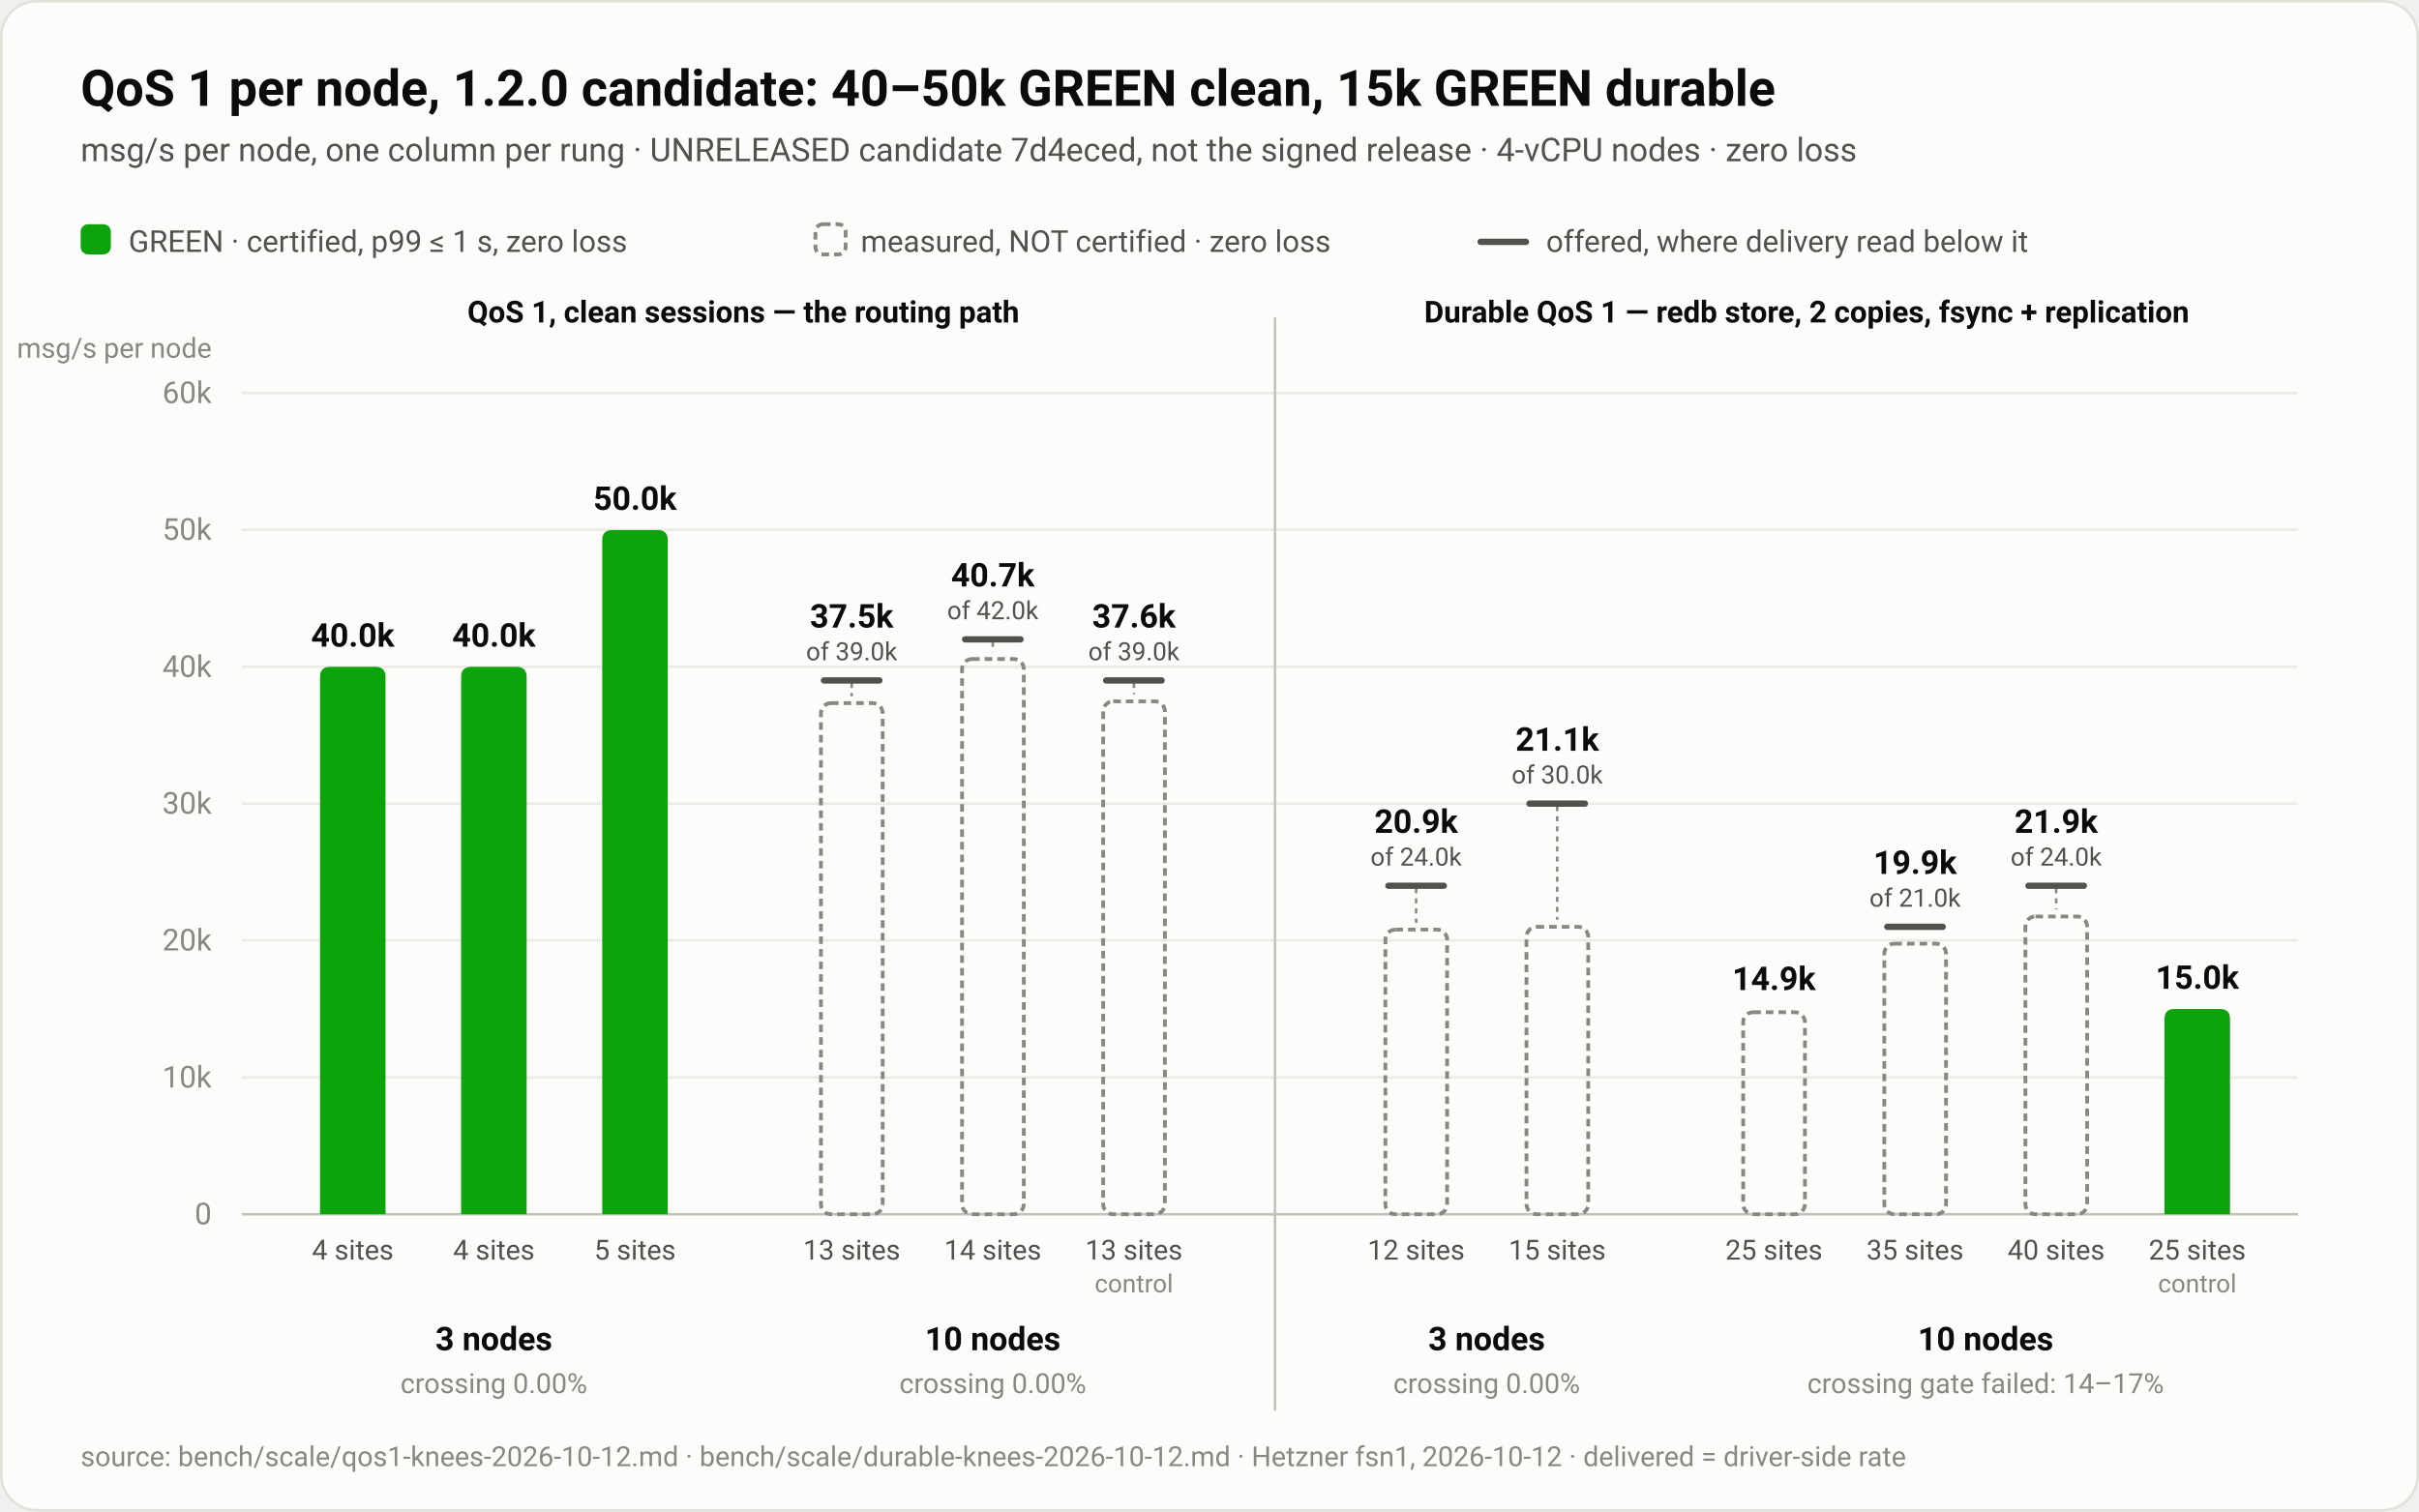
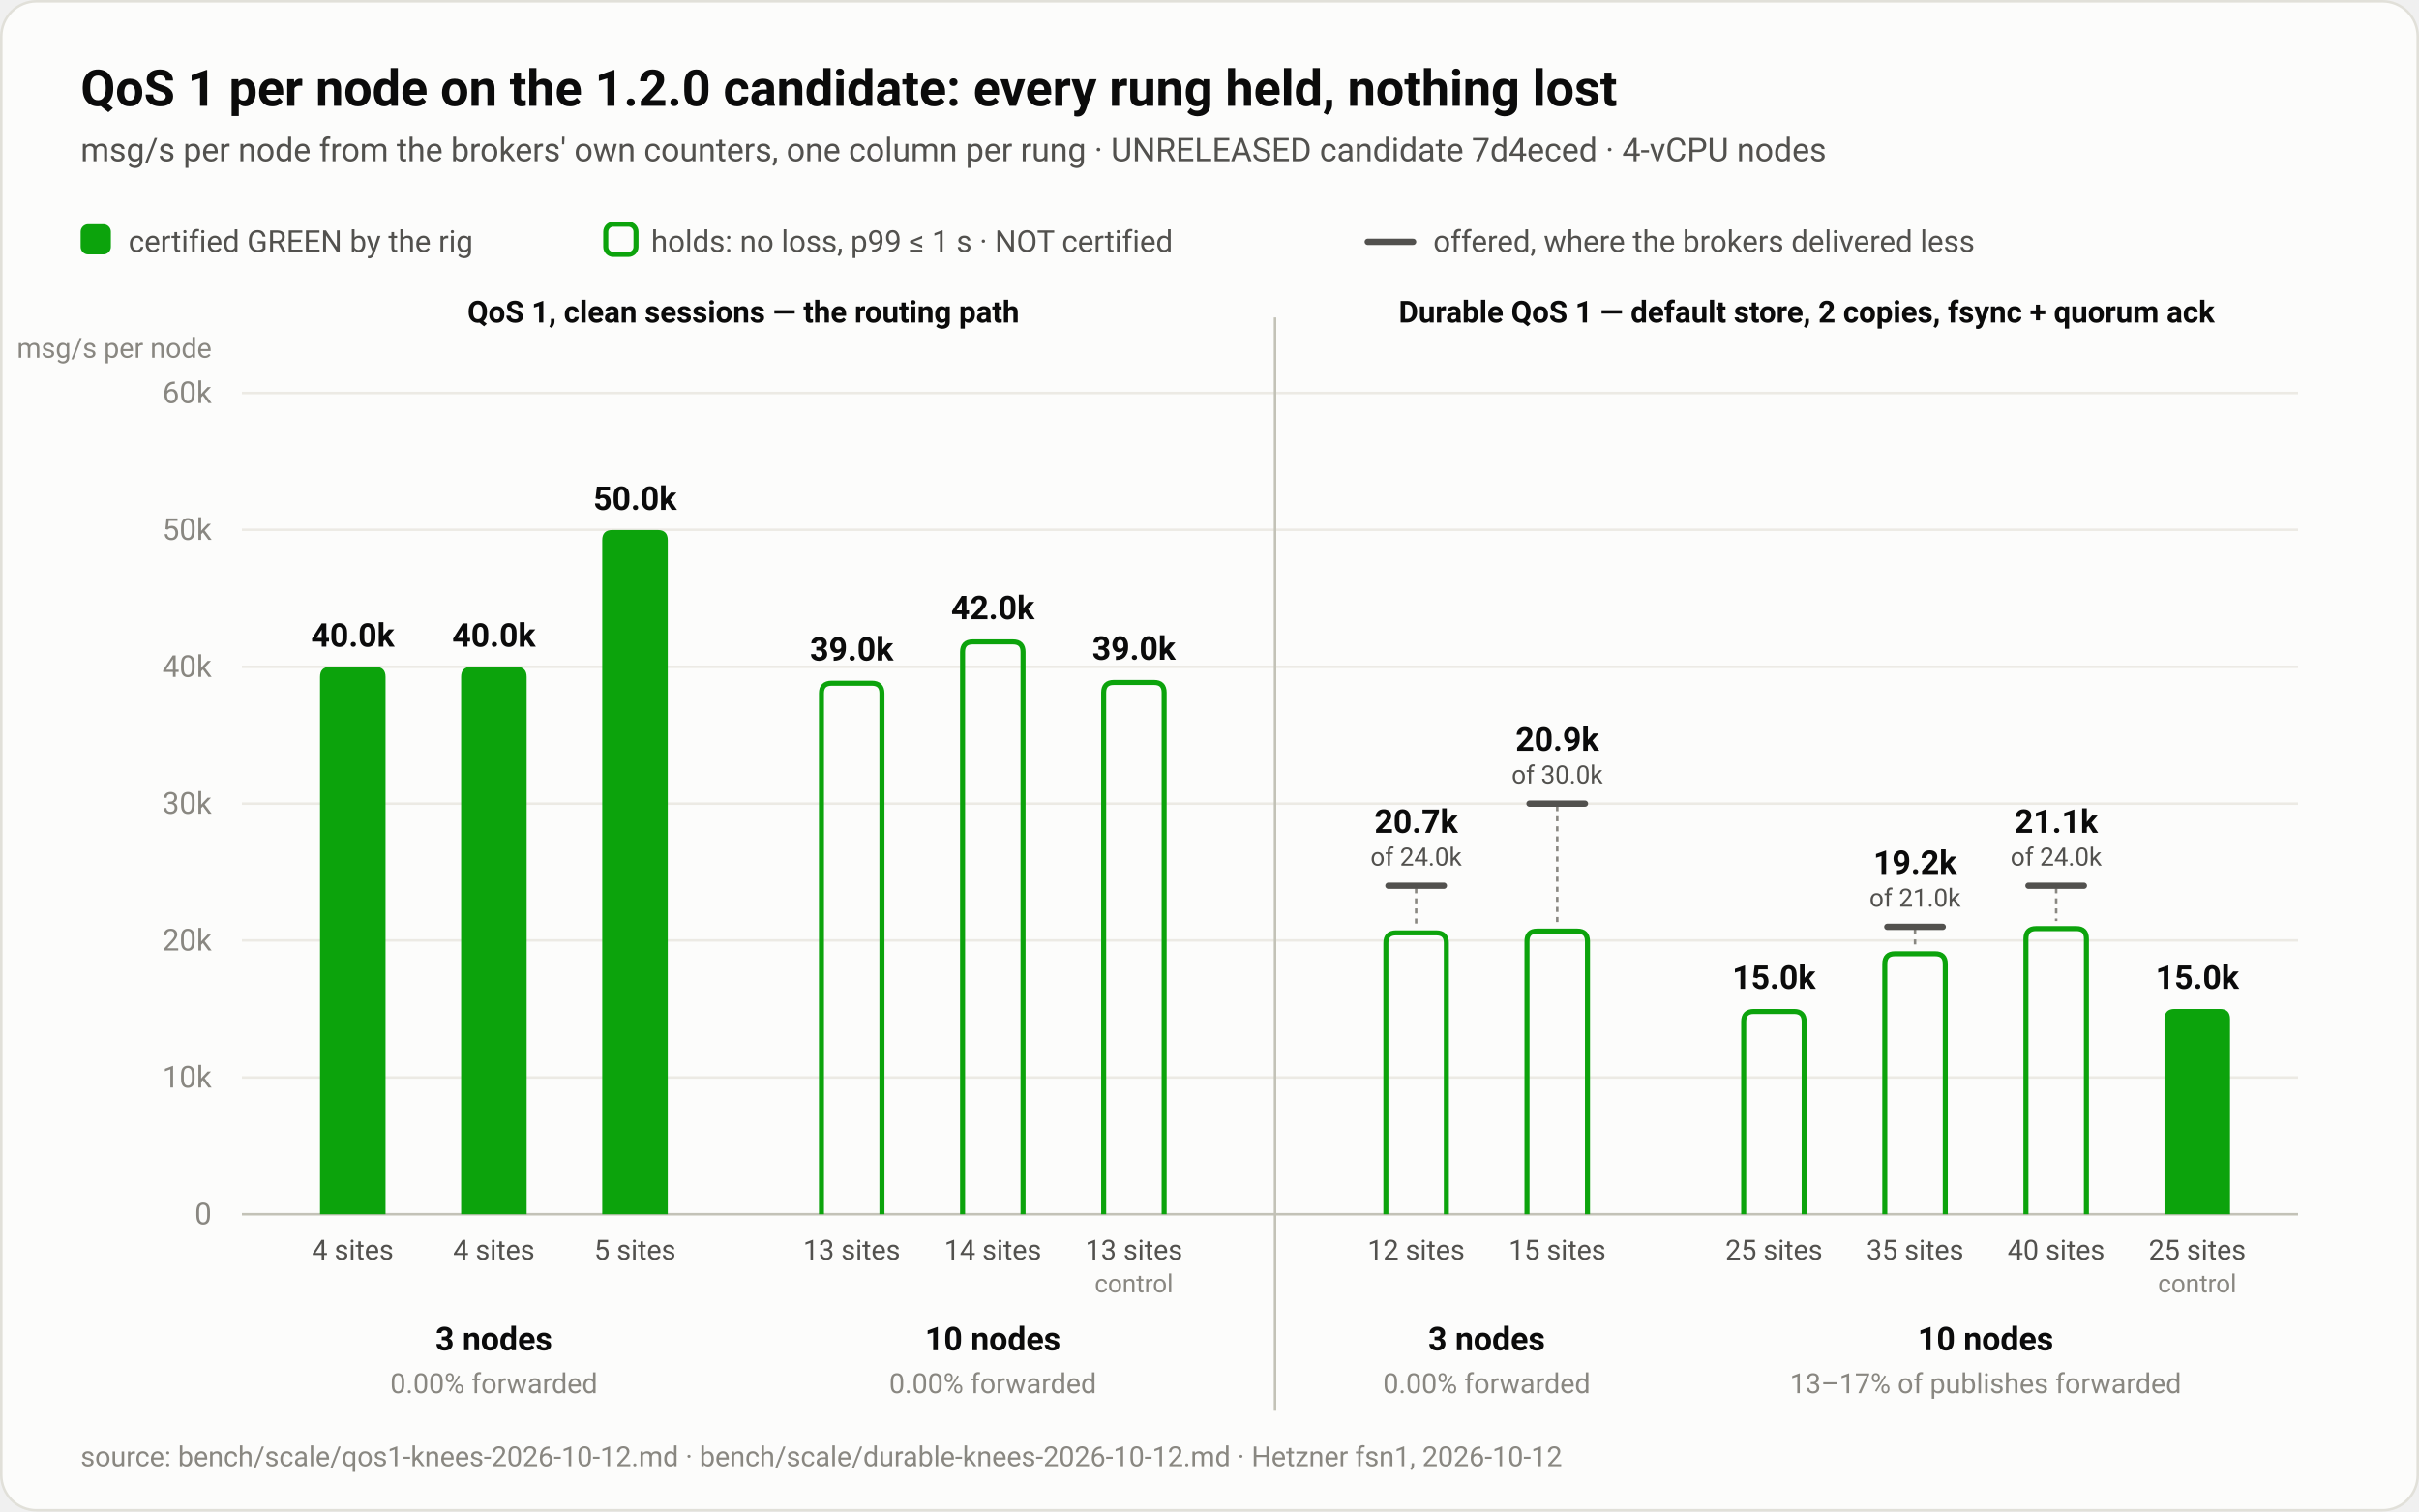
<svg xmlns="http://www.w3.org/2000/svg" viewBox="0 0 960 600" width="960" height="600" role="img" aria-labelledby="t d">
  <style>text{font-family:system-ui,-apple-system,"Segoe UI",Roboto,sans-serif;font-kerning:normal}.num{font-variant-numeric:tabular-nums}.f-surface{fill:#fcfcfb}.k-surface{stroke:#fcfcfb}.f-border{fill:#e1e0d9}.k-border{stroke:#e1e0d9}.f-ink{fill:#0b0b0b}.k-ink{stroke:#0b0b0b}.f-ink2{fill:#52514e}.k-ink2{stroke:#52514e}.f-muted{fill:#898781}.k-muted{stroke:#898781}.f-grid{fill:#eceae4}.k-grid{stroke:#eceae4}.f-axis{fill:#c3c2b7}.k-axis{stroke:#c3c2b7}.f-good{fill:#0ca30c}.k-good{stroke:#0ca30c}.f-warn{fill:#fab219}.k-warn{stroke:#fab219}.f-crit{fill:#d03b3b}.k-crit{stroke:#d03b3b}.f-ghost{fill:#898781}.k-ghost{stroke:#898781}.f-s1{fill:#2a78d6}.k-s1{stroke:#2a78d6}.f-s2{fill:#eb6834}.k-s2{stroke:#eb6834}.f-s3{fill:#1baf7a}.k-s3{stroke:#1baf7a}.f-s4{fill:#4a3aa7}.k-s4{stroke:#4a3aa7}@media (prefers-color-scheme:dark){.f-surface{fill:#1a1a19}.k-surface{stroke:#1a1a19}.f-border{fill:#2c2c2a}.k-border{stroke:#2c2c2a}.f-ink{fill:#ffffff}.k-ink{stroke:#ffffff}.f-ink2{fill:#c3c2b7}.k-ink2{stroke:#c3c2b7}.f-muted{fill:#898781}.k-muted{stroke:#898781}.f-grid{fill:#262624}.k-grid{stroke:#262624}.f-axis{fill:#383835}.k-axis{stroke:#383835}.f-good{fill:#0ca30c}.k-good{stroke:#0ca30c}.f-warn{fill:#fab219}.k-warn{stroke:#fab219}.f-crit{fill:#d03b3b}.k-crit{stroke:#d03b3b}.f-ghost{fill:#6f6e69}.k-ghost{stroke:#6f6e69}.f-s1{fill:#3987e5}.k-s1{stroke:#3987e5}.f-s2{fill:#d95926}.k-s2{stroke:#d95926}.f-s3{fill:#199e70}.k-s3{stroke:#199e70}.f-s4{fill:#9085e9}.k-s4{stroke:#9085e9}}</style>
  <rect x="0.5" y="0.5" width="959" height="599" rx="14" class="f-surface k-border" />
-   <text x="32" y="42" font-size="20" font-weight="650" class="f-ink">QoS 1 per node, 1.2.0 candidate: 40–50k GREEN clean, 15k GREEN durable</text>
-   <text x="32" y="64" font-size="13" class="f-ink2">msg/s per node, one column per rung · UNRELEASED candidate 7d4eced, not the signed release · 4-vCPU nodes · zero loss</text>
+   <text x="32" y="42" font-size="20" font-weight="650" class="f-ink">QoS 1 per node on the 1.2.0 candidate: every rung held, nothing lost</text>
+   <text x="32" y="64" font-size="13" class="f-ink2">msg/s per node from the brokers' own counters, one column per rung · UNRELEASED candidate 7d4eced · 4-vCPU nodes</text>
  <rect x="32.0" y="89.0" width="12" height="12" rx="3" class="f-good" />
-   <text x="51.0" y="100.0" font-size="12" text-anchor="start" class="f-ink2">GREEN · certified, p99 ≤ 1 s, zero loss</text>
-   <rect x="323.6" y="89.0" width="12" height="12" rx="3" fill="none" class="k-ghost" stroke-width="1.5" stroke-dasharray="3 2" />
-   <text x="341.6" y="100.0" font-size="12" text-anchor="start" class="f-ink2">measured, NOT certified · zero loss</text>
-   <line x1="587.6" y1="96.0" x2="605.6" y2="96.0" class="k-ink2" stroke-width="2.5" stroke-linecap="round" />
-   <text x="613.6" y="100.0" font-size="12" text-anchor="start" class="f-ink2">offered, where delivery read below it</text>
+   <text x="51.0" y="100.0" font-size="12" text-anchor="start" class="f-ink2">certified GREEN by the rig</text>
+   <rect x="240.4" y="89.0" width="12" height="12" rx="3" fill="none" class="k-good" stroke-width="2" />
+   <text x="258.4" y="100.0" font-size="12" text-anchor="start" class="f-ink2">holds: no loss, p99 ≤ 1 s · NOT certified</text>
+   <line x1="542.8" y1="96.0" x2="560.8" y2="96.0" class="k-ink2" stroke-width="2.5" stroke-linecap="round" />
+   <text x="568.8" y="100.0" font-size="12" text-anchor="start" class="f-ink2">offered, where the brokers delivered less</text>
  <line x1="96.0" y1="482.0" x2="912.0" y2="482.0" class="k-axis" stroke-width="1" />
  <text x="84.0" y="486.0" font-size="12" text-anchor="end" class="f-muted num">0</text>
  <line x1="96.0" y1="427.7" x2="912.0" y2="427.7" class="k-grid" stroke-width="1" />
  <text x="84.0" y="431.7" font-size="12" text-anchor="end" class="f-muted num">10k</text>
  <line x1="96.0" y1="373.3" x2="912.0" y2="373.3" class="k-grid" stroke-width="1" />
  <text x="84.0" y="377.3" font-size="12" text-anchor="end" class="f-muted num">20k</text>
  <line x1="96.0" y1="319.0" x2="912.0" y2="319.0" class="k-grid" stroke-width="1" />
  <text x="84.0" y="323.0" font-size="12" text-anchor="end" class="f-muted num">30k</text>
  <line x1="96.0" y1="264.7" x2="912.0" y2="264.7" class="k-grid" stroke-width="1" />
  <text x="84.0" y="268.7" font-size="12" text-anchor="end" class="f-muted num">40k</text>
  <line x1="96.0" y1="210.3" x2="912.0" y2="210.3" class="k-grid" stroke-width="1" />
  <text x="84.0" y="214.3" font-size="12" text-anchor="end" class="f-muted num">50k</text>
  <line x1="96.0" y1="156.0" x2="912.0" y2="156.0" class="k-grid" stroke-width="1" />
  <text x="84.0" y="160.0" font-size="12" text-anchor="end" class="f-muted num">60k</text>
  <text x="84.0" y="142.0" font-size="11" text-anchor="end" class="f-muted">msg/s per node</text>
  <path d="M127.0,482.0 V268.7 Q127.0,264.7 131.0,264.7 H149.0 Q153.0,264.7 153.0,268.7 V482.0 Z" class="f-good" />
  <text x="140.0" y="256.7" font-size="13" font-weight="650" text-anchor="middle" class="f-ink num">40.0k</text>
  <text x="140.0" y="500.0" font-size="11" text-anchor="middle" class="f-ink2 num">4 sites</text>
  <path d="M183.0,482.0 V268.7 Q183.0,264.7 187.0,264.7 H205.0 Q209.0,264.7 209.0,268.7 V482.0 Z" class="f-good" />
  <text x="196.0" y="256.7" font-size="13" font-weight="650" text-anchor="middle" class="f-ink num">40.0k</text>
  <text x="196.0" y="500.0" font-size="11" text-anchor="middle" class="f-ink2 num">4 sites</text>
  <path d="M239.0,482.0 V214.4 Q239.0,210.4 243.0,210.4 H261.0 Q265.0,210.4 265.0,214.4 V482.0 Z" class="f-good" />
  <text x="252.0" y="202.4" font-size="13" font-weight="650" text-anchor="middle" class="f-ink num">50.0k</text>
  <text x="252.0" y="500.0" font-size="11" text-anchor="middle" class="f-ink2 num">5 sites</text>
  <text x="196.0" y="536.0" font-size="13" font-weight="600" text-anchor="middle" class="f-ink">3 nodes</text>
-   <text x="196.0" y="553.0" font-size="11" text-anchor="middle" class="f-muted">crossing 0.00%</text>
-   <rect x="325.8" y="279.1" width="24.5" height="202.9" rx="4" fill="none" class="k-ghost" stroke-width="1.5" stroke-dasharray="3 2" data-rung="uncertified" />
-   <line x1="338.0" y1="271.1" x2="338.0" y2="276.4" class="k-ghost" stroke-width="1" stroke-dasharray="2 2" />
-   <line x1="327.0" y1="270.1" x2="349.0" y2="270.1" class="k-ink2" stroke-width="2.5" stroke-linecap="round" data-rung="offered" />
-   <text x="338.0" y="249.1" font-size="13" font-weight="650" text-anchor="middle" class="f-ink num">37.5k</text>
-   <text x="338.0" y="262.1" font-size="10" text-anchor="middle" class="f-ink2 num">of 39.0k</text>
+   <text x="196.0" y="553.0" font-size="11" text-anchor="middle" class="f-muted">0.00% forwarded</text>
+   <path d="M326.0,482.0 V275.2 Q326.0,271.2 330.0,271.2 H346.0 Q350.0,271.2 350.0,275.2 V482.0" fill="none" class="k-good" stroke-width="2" data-rung="holds" />
+   <text x="338.0" y="262.2" font-size="13" font-weight="650" text-anchor="middle" class="f-ink num">39.0k</text>
  <text x="338.0" y="500.0" font-size="11" text-anchor="middle" class="f-ink2 num">13 sites</text>
-   <rect x="381.8" y="261.6" width="24.5" height="220.4" rx="4" fill="none" class="k-ghost" stroke-width="1.5" stroke-dasharray="3 2" data-rung="uncertified" />
-   <line x1="394.0" y1="254.8" x2="394.0" y2="258.9" class="k-ghost" stroke-width="1" stroke-dasharray="2 2" />
-   <line x1="383.0" y1="253.8" x2="405.0" y2="253.8" class="k-ink2" stroke-width="2.5" stroke-linecap="round" data-rung="offered" />
-   <text x="394.0" y="232.8" font-size="13" font-weight="650" text-anchor="middle" class="f-ink num">40.7k</text>
-   <text x="394.0" y="245.8" font-size="10" text-anchor="middle" class="f-ink2 num">of 42.0k</text>
+   <path d="M382.0,482.0 V258.8 Q382.0,254.8 386.0,254.8 H402.0 Q406.0,254.8 406.0,258.8 V482.0" fill="none" class="k-good" stroke-width="2" data-rung="holds" />
+   <text x="394.0" y="245.8" font-size="13" font-weight="650" text-anchor="middle" class="f-ink num">42.0k</text>
  <text x="394.0" y="500.0" font-size="11" text-anchor="middle" class="f-ink2 num">14 sites</text>
-   <rect x="437.8" y="278.4" width="24.5" height="203.6" rx="4" fill="none" class="k-ghost" stroke-width="1.5" stroke-dasharray="3 2" data-rung="uncertified" />
-   <line x1="450.0" y1="271.1" x2="450.0" y2="275.6" class="k-ghost" stroke-width="1" stroke-dasharray="2 2" />
-   <line x1="439.0" y1="270.1" x2="461.0" y2="270.1" class="k-ink2" stroke-width="2.5" stroke-linecap="round" data-rung="offered" />
-   <text x="450.0" y="249.1" font-size="13" font-weight="650" text-anchor="middle" class="f-ink num">37.6k</text>
-   <text x="450.0" y="262.1" font-size="10" text-anchor="middle" class="f-ink2 num">of 39.0k</text>
+   <path d="M438.0,482.0 V274.9 Q438.0,270.9 442.0,270.9 H458.0 Q462.0,270.9 462.0,274.9 V482.0" fill="none" class="k-good" stroke-width="2" data-rung="holds" />
+   <text x="450.0" y="261.9" font-size="13" font-weight="650" text-anchor="middle" class="f-ink num">39.0k</text>
  <text x="450.0" y="500.0" font-size="11" text-anchor="middle" class="f-ink2 num">13 sites</text>
  <text x="450.0" y="513.0" font-size="10" text-anchor="middle" class="f-muted">control</text>
  <text x="394.0" y="536.0" font-size="13" font-weight="600" text-anchor="middle" class="f-ink">10 nodes</text>
-   <text x="394.0" y="553.0" font-size="11" text-anchor="middle" class="f-muted">crossing 0.00%</text>
+   <text x="394.0" y="553.0" font-size="11" text-anchor="middle" class="f-muted">0.00% forwarded</text>
  <text x="295.0" y="128.0" font-size="12" font-weight="600" text-anchor="middle" class="f-ink">QoS 1, clean sessions — the routing path</text>
  <line x1="506.0" y1="126.0" x2="506.0" y2="560.0" class="k-axis" stroke-width="1" />
-   <rect x="549.8" y="369.0" width="24.5" height="113.0" rx="4" fill="none" class="k-ghost" stroke-width="1.5" stroke-dasharray="3 2" data-rung="uncertified" />
-   <line x1="562.0" y1="352.6" x2="562.0" y2="366.3" class="k-ghost" stroke-width="1" stroke-dasharray="2 2" />
+   <path d="M550.0,482.0 V374.3 Q550.0,370.3 554.0,370.3 H570.0 Q574.0,370.3 574.0,374.3 V482.0" fill="none" class="k-good" stroke-width="2" data-rung="holds" />
+   <line x1="562.0" y1="352.6" x2="562.0" y2="367.3" class="k-ghost" stroke-width="1" stroke-dasharray="2 2" />
  <line x1="551.0" y1="351.6" x2="573.0" y2="351.6" class="k-ink2" stroke-width="2.5" stroke-linecap="round" data-rung="offered" />
-   <text x="562.0" y="330.6" font-size="13" font-weight="650" text-anchor="middle" class="f-ink num">20.9k</text>
+   <text x="562.0" y="330.6" font-size="13" font-weight="650" text-anchor="middle" class="f-ink num">20.7k</text>
  <text x="562.0" y="343.6" font-size="10" text-anchor="middle" class="f-ink2 num">of 24.0k</text>
  <text x="562.0" y="500.0" font-size="11" text-anchor="middle" class="f-ink2 num">12 sites</text>
-   <rect x="605.8" y="367.9" width="24.5" height="114.1" rx="4" fill="none" class="k-ghost" stroke-width="1.5" stroke-dasharray="3 2" data-rung="uncertified" />
-   <line x1="618.0" y1="320.0" x2="618.0" y2="365.1" class="k-ghost" stroke-width="1" stroke-dasharray="2 2" />
+   <path d="M606.0,482.0 V373.6 Q606.0,369.6 610.0,369.6 H626.0 Q630.0,369.6 630.0,373.6 V482.0" fill="none" class="k-good" stroke-width="2" data-rung="holds" />
+   <line x1="618.0" y1="320.0" x2="618.0" y2="366.6" class="k-ghost" stroke-width="1" stroke-dasharray="2 2" />
  <line x1="607.0" y1="319.0" x2="629.0" y2="319.0" class="k-ink2" stroke-width="2.5" stroke-linecap="round" data-rung="offered" />
-   <text x="618.0" y="298.0" font-size="13" font-weight="650" text-anchor="middle" class="f-ink num">21.1k</text>
+   <text x="618.0" y="298.0" font-size="13" font-weight="650" text-anchor="middle" class="f-ink num">20.9k</text>
  <text x="618.0" y="311.0" font-size="10" text-anchor="middle" class="f-ink2 num">of 30.0k</text>
  <text x="618.0" y="500.0" font-size="11" text-anchor="middle" class="f-ink2 num">15 sites</text>
  <text x="590.0" y="536.0" font-size="13" font-weight="600" text-anchor="middle" class="f-ink">3 nodes</text>
-   <text x="590.0" y="553.0" font-size="11" text-anchor="middle" class="f-muted">crossing 0.00%</text>
-   <rect x="691.8" y="401.8" width="24.5" height="80.2" rx="4" fill="none" class="k-ghost" stroke-width="1.5" stroke-dasharray="3 2" data-rung="uncertified" />
-   <text x="704.0" y="393.0" font-size="13" font-weight="650" text-anchor="middle" class="f-ink num">14.9k</text>
+   <text x="590.0" y="553.0" font-size="11" text-anchor="middle" class="f-muted">0.00% forwarded</text>
+   <path d="M692.0,482.0 V405.5 Q692.0,401.5 696.0,401.5 H712.0 Q716.0,401.5 716.0,405.5 V482.0" fill="none" class="k-good" stroke-width="2" data-rung="holds" />
+   <text x="704.0" y="392.5" font-size="13" font-weight="650" text-anchor="middle" class="f-ink num">15.0k</text>
  <text x="704.0" y="500.0" font-size="11" text-anchor="middle" class="f-ink2 num">25 sites</text>
-   <rect x="747.8" y="374.6" width="24.5" height="107.4" rx="4" fill="none" class="k-ghost" stroke-width="1.5" stroke-dasharray="3 2" data-rung="uncertified" />
+   <path d="M748.0,482.0 V382.6 Q748.0,378.6 752.0,378.6 H768.0 Q772.0,378.6 772.0,382.6 V482.0" fill="none" class="k-good" stroke-width="2" data-rung="holds" />
+   <line x1="760.0" y1="368.9" x2="760.0" y2="375.6" class="k-ghost" stroke-width="1" stroke-dasharray="2 2" />
  <line x1="749.0" y1="367.9" x2="771.0" y2="367.9" class="k-ink2" stroke-width="2.5" stroke-linecap="round" data-rung="offered" />
-   <text x="760.0" y="346.9" font-size="13" font-weight="650" text-anchor="middle" class="f-ink num">19.9k</text>
+   <text x="760.0" y="346.9" font-size="13" font-weight="650" text-anchor="middle" class="f-ink num">19.2k</text>
  <text x="760.0" y="359.9" font-size="10" text-anchor="middle" class="f-ink2 num">of 21.0k</text>
  <text x="760.0" y="500.0" font-size="11" text-anchor="middle" class="f-ink2 num">35 sites</text>
-   <rect x="803.8" y="363.8" width="24.5" height="118.2" rx="4" fill="none" class="k-ghost" stroke-width="1.5" stroke-dasharray="3 2" data-rung="uncertified" />
-   <line x1="816.0" y1="352.6" x2="816.0" y2="361.0" class="k-ghost" stroke-width="1" stroke-dasharray="2 2" />
+   <path d="M804.0,482.0 V372.6 Q804.0,368.6 808.0,368.6 H824.0 Q828.0,368.6 828.0,372.6 V482.0" fill="none" class="k-good" stroke-width="2" data-rung="holds" />
+   <line x1="816.0" y1="352.6" x2="816.0" y2="365.6" class="k-ghost" stroke-width="1" stroke-dasharray="2 2" />
  <line x1="805.0" y1="351.6" x2="827.0" y2="351.6" class="k-ink2" stroke-width="2.5" stroke-linecap="round" data-rung="offered" />
-   <text x="816.0" y="330.6" font-size="13" font-weight="650" text-anchor="middle" class="f-ink num">21.9k</text>
+   <text x="816.0" y="330.6" font-size="13" font-weight="650" text-anchor="middle" class="f-ink num">21.1k</text>
  <text x="816.0" y="343.6" font-size="10" text-anchor="middle" class="f-ink2 num">of 24.0k</text>
  <text x="816.0" y="500.0" font-size="11" text-anchor="middle" class="f-ink2 num">40 sites</text>
  <path d="M859.0,482.0 V404.5 Q859.0,400.5 863.0,400.5 H881.0 Q885.0,400.5 885.0,404.5 V482.0 Z" class="f-good" />
  <text x="872.0" y="392.5" font-size="13" font-weight="650" text-anchor="middle" class="f-ink num">15.0k</text>
  <text x="872.0" y="500.0" font-size="11" text-anchor="middle" class="f-ink2 num">25 sites</text>
  <text x="872.0" y="513.0" font-size="10" text-anchor="middle" class="f-muted">control</text>
  <text x="788.0" y="536.0" font-size="13" font-weight="600" text-anchor="middle" class="f-ink">10 nodes</text>
-   <text x="788.0" y="553.0" font-size="11" text-anchor="middle" class="f-muted">crossing gate failed: 14–17%</text>
-   <text x="717.0" y="128.0" font-size="12" font-weight="600" text-anchor="middle" class="f-ink">Durable QoS 1 — redb store, 2 copies, fsync + replication</text>
-   <text x="32.0" y="582.0" font-size="11" text-anchor="start" class="f-muted">source: bench/scale/qos1-knees-2026-10-12.md · bench/scale/durable-knees-2026-10-12.md · Hetzner fsn1, 2026-10-12 · delivered = driver-side rate</text>
+   <text x="788.0" y="553.0" font-size="11" text-anchor="middle" class="f-muted">13–17% of publishes forwarded</text>
+   <text x="717.0" y="128.0" font-size="12" font-weight="600" text-anchor="middle" class="f-ink">Durable QoS 1 — default store, 2 copies, fsync + quorum ack</text>
+   <text x="32.0" y="582.0" font-size="11" text-anchor="start" class="f-muted">source: bench/scale/qos1-knees-2026-10-12.md · bench/scale/durable-knees-2026-10-12.md · Hetzner fsn1, 2026-10-12</text>
</svg>
